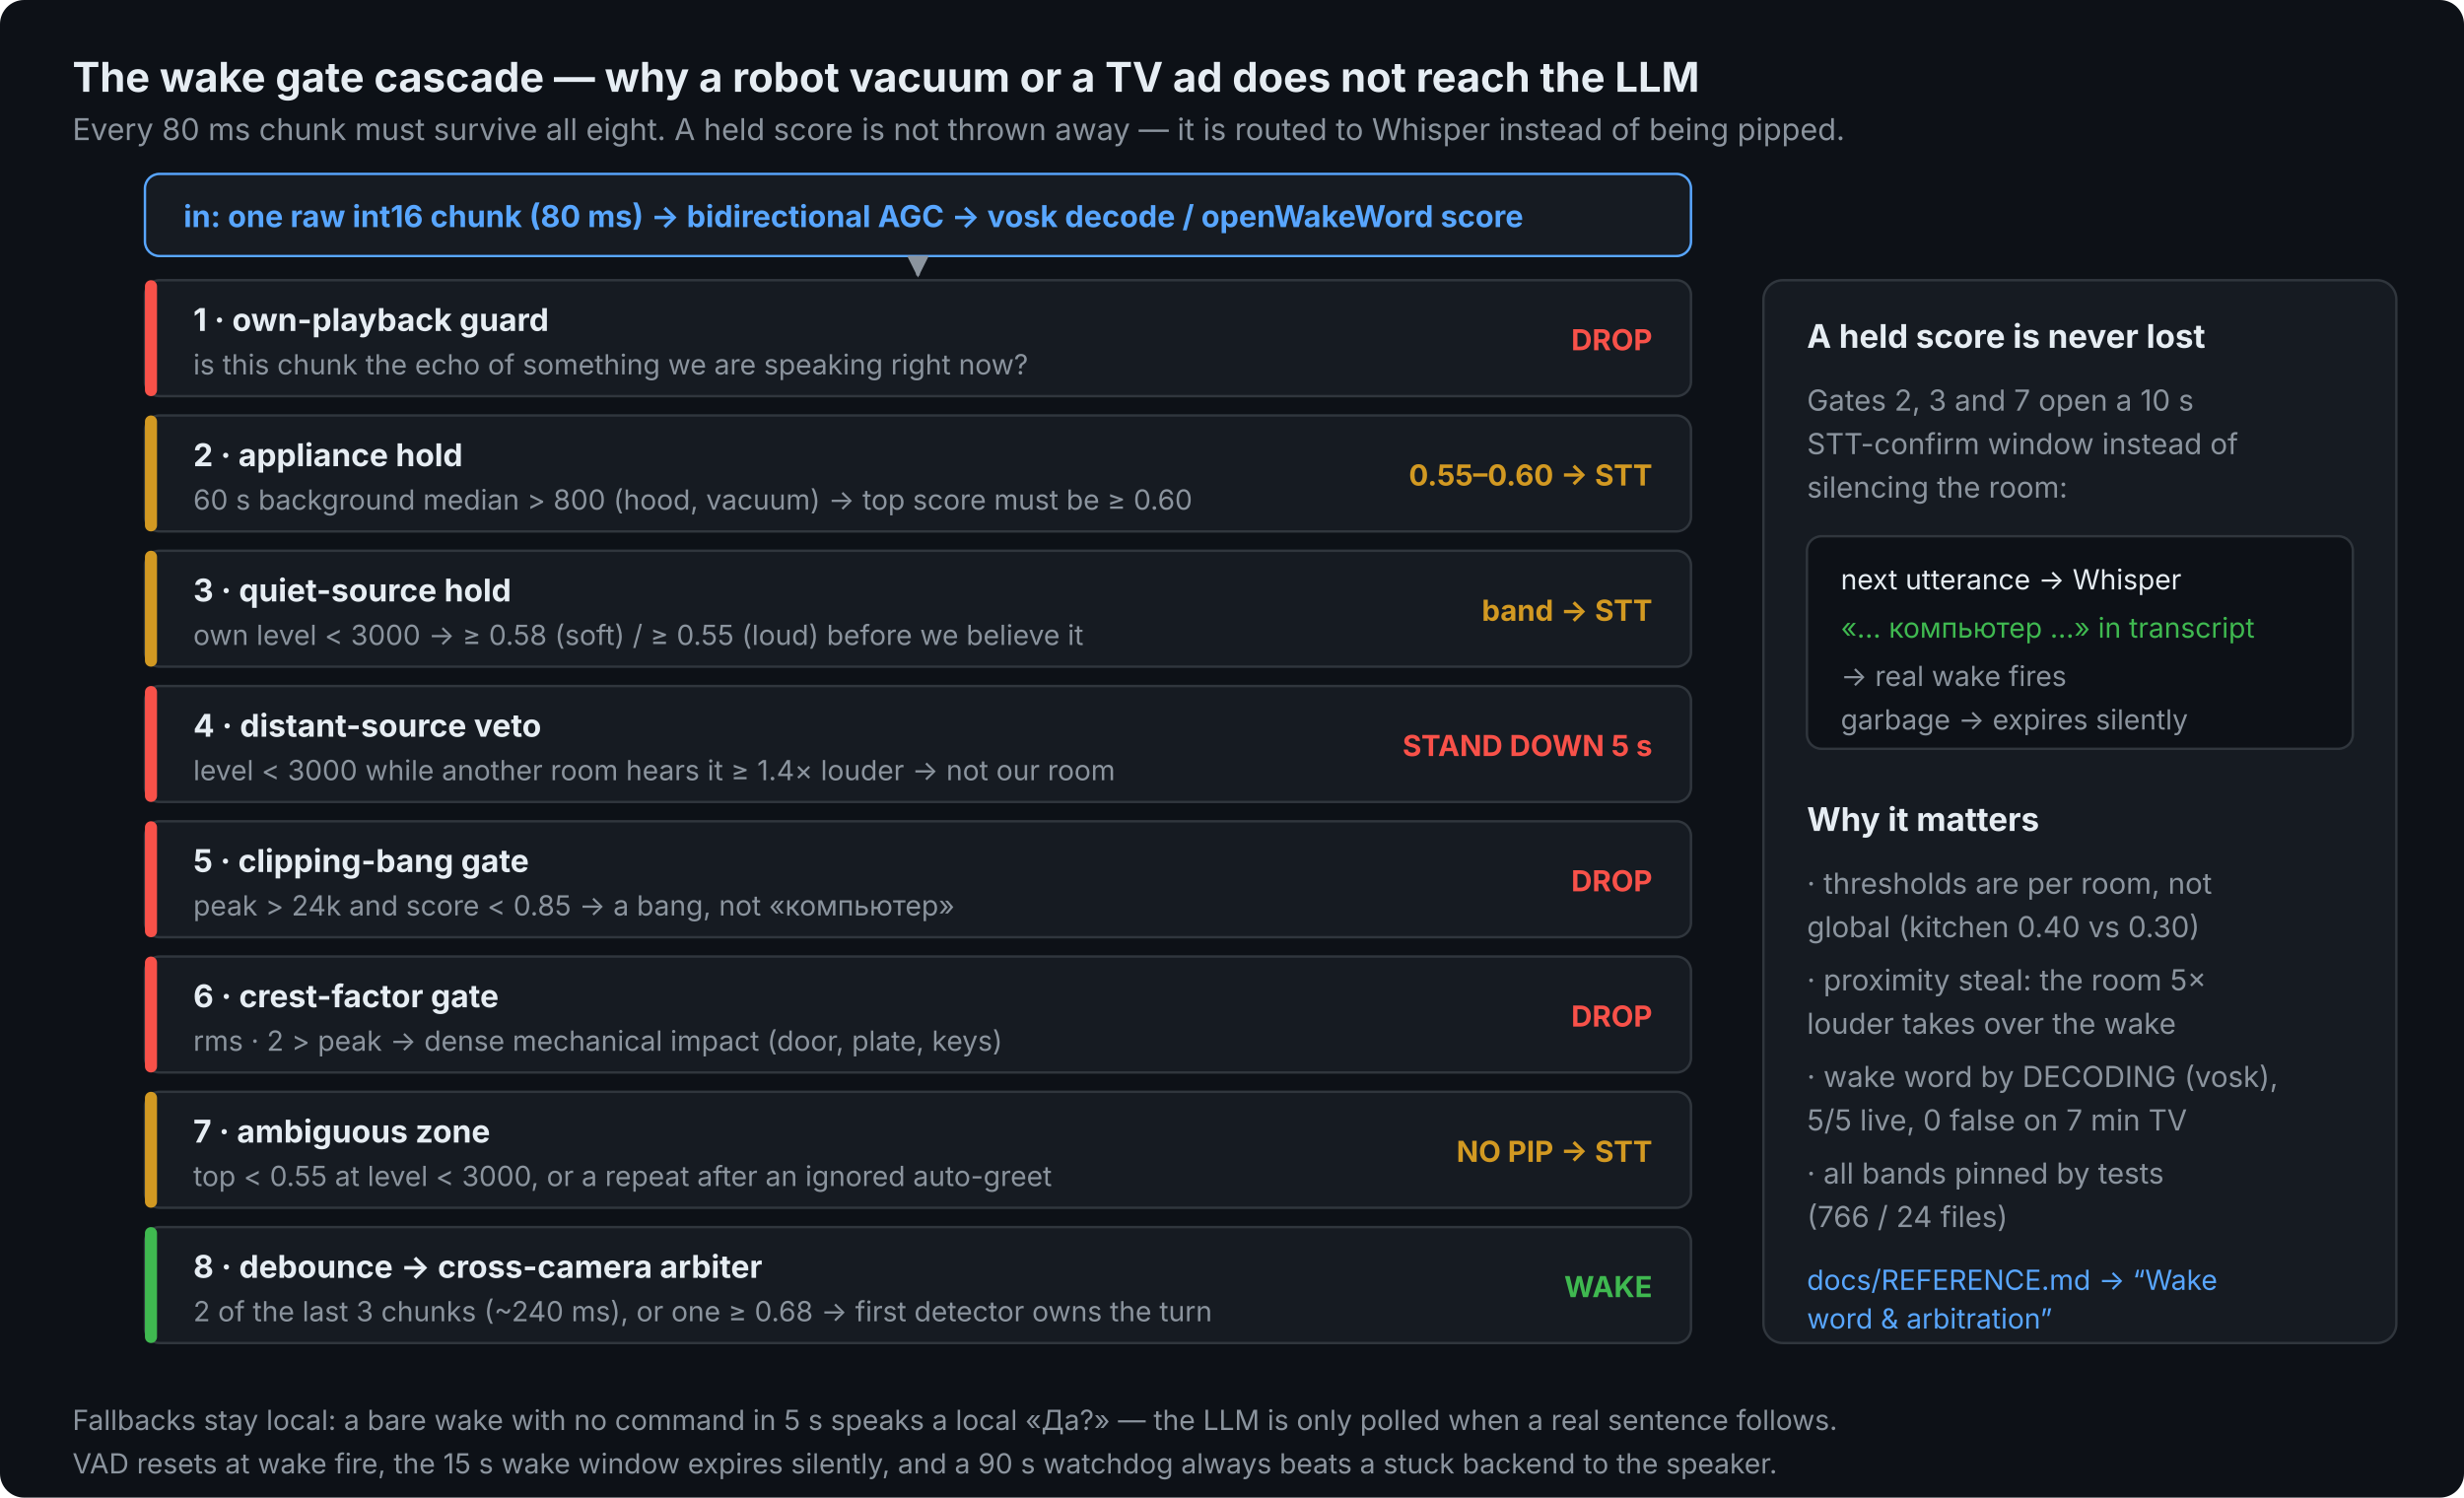
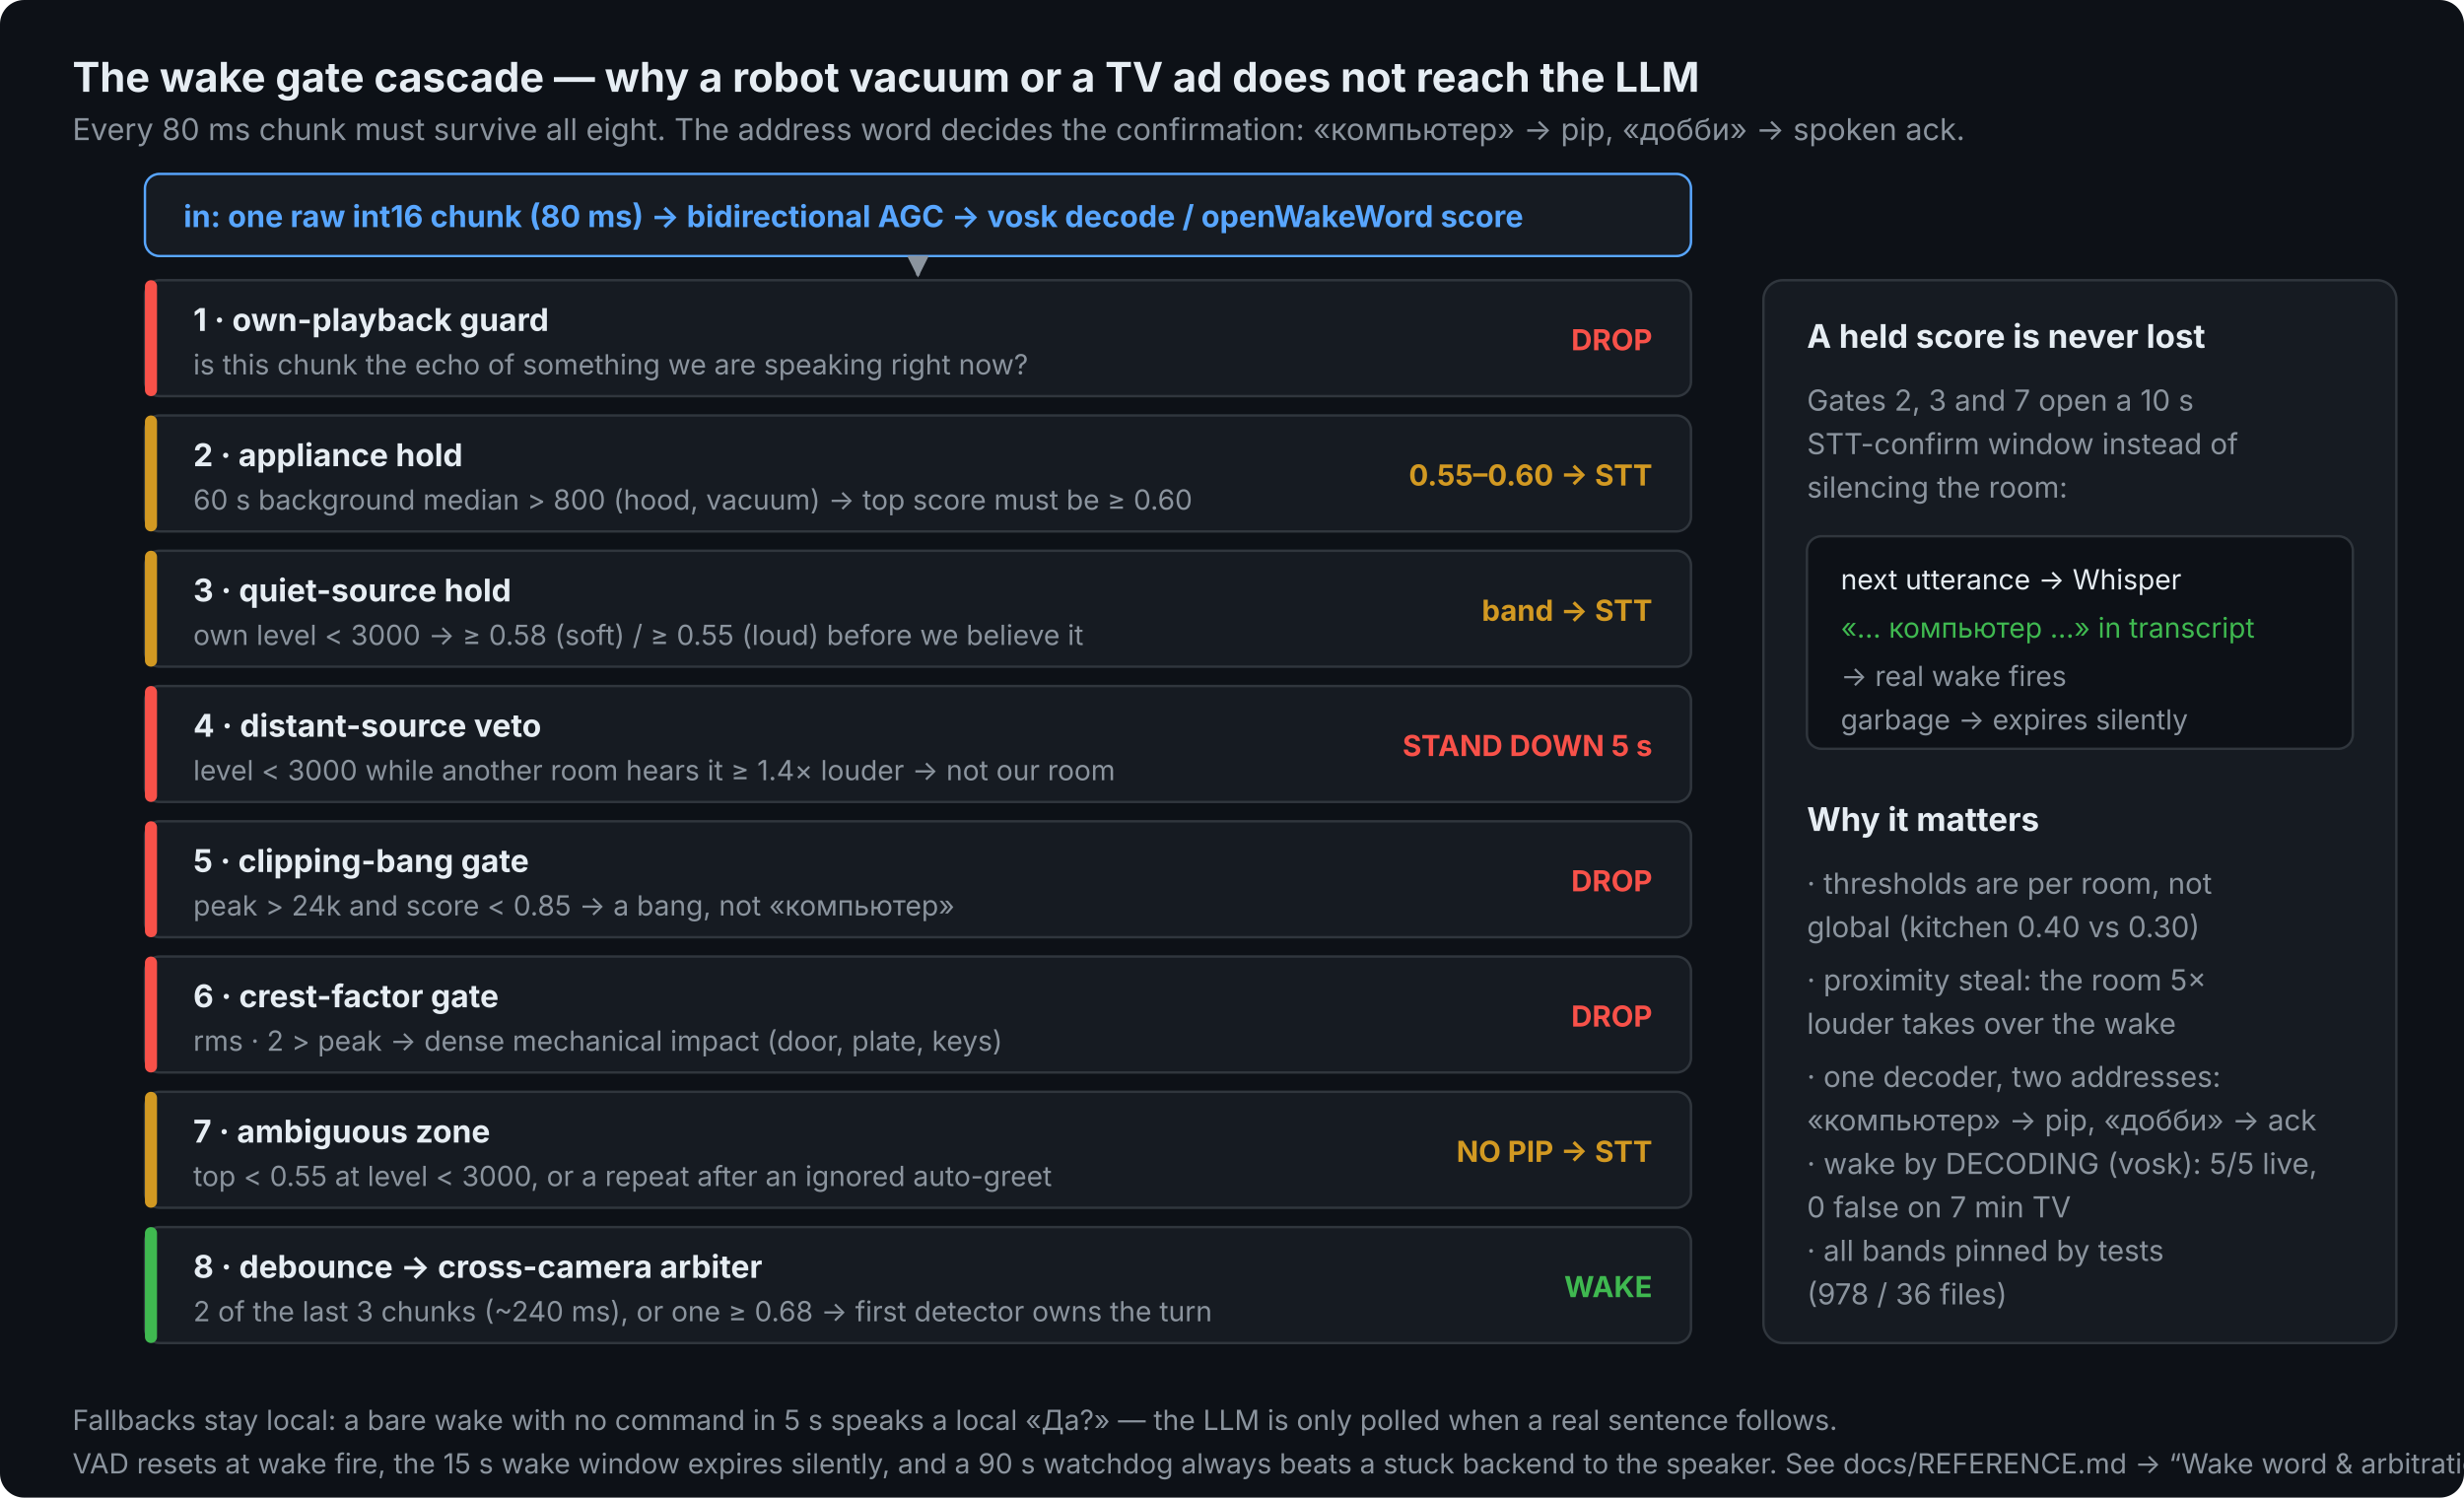
<svg xmlns="http://www.w3.org/2000/svg" viewBox="0 0 1020 620" width="1020" height="620" font-family="Inter, 'Segoe UI', Helvetica, Arial, sans-serif">
  <defs>
    <marker id="arw3" viewBox="0 0 10 10" refX="9" refY="5" markerWidth="6" markerHeight="6" orient="auto-start-reverse">
      <path d="M0,0 L10,5 L0,10 z" fill="#8b949e" />
    </marker>
  </defs>
  <rect x="0" y="0" width="1020" height="620" rx="10" fill="#0d1117" />
  <text x="30" y="38" fill="#e6edf3" font-size="17" font-weight="700">The wake gate cascade — why a robot vacuum or a TV ad does not reach the LLM</text>
-   <text x="30" y="58" fill="#8b949e" font-size="12.5">Every 80 ms chunk must survive all eight. A held score is not thrown away — it is routed to Whisper instead of being pipped.</text>
+   <text x="30" y="58" fill="#8b949e" font-size="12.5">Every 80 ms chunk must survive all eight. The address word decides the confirmation: «компьютер» → pip, «добби» → spoken ack.</text>
  <rect x="60" y="72" width="640" height="34" rx="6" fill="#161b22" stroke="#58a6ff" />
  <text x="76" y="94" fill="#58a6ff" font-size="12.5" font-weight="700">in: one raw int16 chunk (80 ms) → bidirectional AGC → vosk decode / openWakeWord score</text>
  <g stroke="#8b949e" stroke-width="1.5" fill="none">
    <line x1="380" y1="106" x2="380" y2="114" marker-end="url(#arw3)" />
  </g>
  <g>
    <rect x="60" y="116" width="640" height="48" rx="6" fill="#161b22" stroke="#30363d" />
    <rect x="60" y="116" width="5" height="48" rx="2.5" fill="#f85149" />
    <text x="80" y="137" fill="#e6edf3" font-size="13" font-weight="700">1 · own-playback guard</text>
    <text x="80" y="155" fill="#8b949e" font-size="11.5">is this chunk the echo of something we are speaking right now?</text>
    <text x="684" y="145" fill="#f85149" font-size="12" font-weight="700" text-anchor="end">DROP</text>
    <rect x="60" y="172" width="640" height="48" rx="6" fill="#161b22" stroke="#30363d" />
    <rect x="60" y="172" width="5" height="48" rx="2.5" fill="#d29922" />
    <text x="80" y="193" fill="#e6edf3" font-size="13" font-weight="700">2 · appliance hold</text>
    <text x="80" y="211" fill="#8b949e" font-size="11.5">60 s background median &gt; 800 (hood, vacuum) → top score must be ≥ 0.60</text>
    <text x="684" y="201" fill="#d29922" font-size="12" font-weight="700" text-anchor="end">0.55–0.60 → STT</text>
    <rect x="60" y="228" width="640" height="48" rx="6" fill="#161b22" stroke="#30363d" />
    <rect x="60" y="228" width="5" height="48" rx="2.5" fill="#d29922" />
    <text x="80" y="249" fill="#e6edf3" font-size="13" font-weight="700">3 · quiet-source hold</text>
    <text x="80" y="267" fill="#8b949e" font-size="11.5">own level &lt; 3000 → ≥ 0.58 (soft) / ≥ 0.55 (loud) before we believe it</text>
    <text x="684" y="257" fill="#d29922" font-size="12" font-weight="700" text-anchor="end">band → STT</text>
    <rect x="60" y="284" width="640" height="48" rx="6" fill="#161b22" stroke="#30363d" />
    <rect x="60" y="284" width="5" height="48" rx="2.5" fill="#f85149" />
    <text x="80" y="305" fill="#e6edf3" font-size="13" font-weight="700">4 · distant-source veto</text>
    <text x="80" y="323" fill="#8b949e" font-size="11.5">level &lt; 3000 while another room hears it ≥ 1.4× louder → not our room</text>
    <text x="684" y="313" fill="#f85149" font-size="12" font-weight="700" text-anchor="end">STAND DOWN 5 s</text>
    <rect x="60" y="340" width="640" height="48" rx="6" fill="#161b22" stroke="#30363d" />
    <rect x="60" y="340" width="5" height="48" rx="2.5" fill="#f85149" />
    <text x="80" y="361" fill="#e6edf3" font-size="13" font-weight="700">5 · clipping-bang gate</text>
    <text x="80" y="379" fill="#8b949e" font-size="11.5">peak &gt; 24k and score &lt; 0.85 → a bang, not «компьютер»</text>
    <text x="684" y="369" fill="#f85149" font-size="12" font-weight="700" text-anchor="end">DROP</text>
    <rect x="60" y="396" width="640" height="48" rx="6" fill="#161b22" stroke="#30363d" />
    <rect x="60" y="396" width="5" height="48" rx="2.5" fill="#f85149" />
    <text x="80" y="417" fill="#e6edf3" font-size="13" font-weight="700">6 · crest-factor gate</text>
    <text x="80" y="435" fill="#8b949e" font-size="11.5">rms · 2 &gt; peak → dense mechanical impact (door, plate, keys)</text>
    <text x="684" y="425" fill="#f85149" font-size="12" font-weight="700" text-anchor="end">DROP</text>
    <rect x="60" y="452" width="640" height="48" rx="6" fill="#161b22" stroke="#30363d" />
    <rect x="60" y="452" width="5" height="48" rx="2.5" fill="#d29922" />
    <text x="80" y="473" fill="#e6edf3" font-size="13" font-weight="700">7 · ambiguous zone</text>
    <text x="80" y="491" fill="#8b949e" font-size="11.5">top &lt; 0.55 at level &lt; 3000, or a repeat after an ignored auto-greet</text>
    <text x="684" y="481" fill="#d29922" font-size="12" font-weight="700" text-anchor="end">NO PIP → STT</text>
    <rect x="60" y="508" width="640" height="48" rx="6" fill="#161b22" stroke="#30363d" />
    <rect x="60" y="508" width="5" height="48" rx="2.5" fill="#3fb950" />
    <text x="80" y="529" fill="#e6edf3" font-size="13" font-weight="700">8 · debounce → cross-camera arbiter</text>
    <text x="80" y="547" fill="#8b949e" font-size="11.5">2 of the last 3 chunks (~240 ms), or one ≥ 0.68 → first detector owns the turn</text>
    <text x="684" y="537" fill="#3fb950" font-size="12" font-weight="700" text-anchor="end">WAKE</text>
  </g>
  <g>
    <rect x="730" y="116" width="262" height="440" rx="8" fill="#161b22" stroke="#30363d" />
    <text x="748" y="144" fill="#e6edf3" font-size="13.5" font-weight="700">A held score is never lost</text>
    <text x="748" y="170" fill="#8b949e" font-size="12">Gates 2, 3 and 7 open a 10 s</text>
    <text x="748" y="188" fill="#8b949e" font-size="12">STT-confirm window instead of</text>
    <text x="748" y="206" fill="#8b949e" font-size="12">silencing the room:</text>
    <rect x="748" y="222" width="226" height="88" rx="6" fill="#0d1117" stroke="#30363d" />
    <text x="762" y="244" fill="#e6edf3" font-size="11.5">next utterance → Whisper</text>
    <text x="762" y="264" fill="#3fb950" font-size="11.5">«… компьютер …» in transcript</text>
    <text x="762" y="284" fill="#8b949e" font-size="11.5">→ real wake fires</text>
    <text x="762" y="302" fill="#8b949e" font-size="11.5">garbage → expires silently</text>
    <text x="748" y="344" fill="#e6edf3" font-size="13.5" font-weight="700">Why it matters</text>
    <text x="748" y="370" fill="#8b949e" font-size="12">· thresholds are per room, not</text>
    <text x="748" y="388" fill="#8b949e" font-size="12">  global (kitchen 0.40 vs 0.30)</text>
    <text x="748" y="410" fill="#8b949e" font-size="12">· proximity steal: the room 5×</text>
    <text x="748" y="428" fill="#8b949e" font-size="12">  louder takes over the wake</text>
-     <text x="748" y="450" fill="#8b949e" font-size="12">· wake word by DECODING (vosk),</text>
-     <text x="748" y="468" fill="#8b949e" font-size="12">  5/5 live, 0 false on 7 min TV</text>
-     <text x="748" y="490" fill="#8b949e" font-size="12">· all bands pinned by tests</text>
-     <text x="748" y="508" fill="#8b949e" font-size="12">  (766 / 24 files)</text>
-     <text x="748" y="534" fill="#58a6ff" font-size="11.5">docs/REFERENCE.md → “Wake</text>
-     <text x="748" y="550" fill="#58a6ff" font-size="11.5">word &amp; arbitration”</text>
+     <text x="748" y="450" fill="#8b949e" font-size="12">· one decoder, two addresses:</text>
+     <text x="748" y="468" fill="#8b949e" font-size="12">  «компьютер» → pip, «добби» → ack</text>
+     <text x="748" y="486" fill="#8b949e" font-size="12">· wake by DECODING (vosk): 5/5 live,</text>
+     <text x="748" y="504" fill="#8b949e" font-size="12">  0 false on 7 min TV</text>
+     <text x="748" y="522" fill="#8b949e" font-size="12">· all bands pinned by tests</text>
+     <text x="748" y="540" fill="#8b949e" font-size="12">  (978 / 36 files)</text>
  </g>
  <text x="30" y="592" fill="#8b949e" font-size="11.5">Fallbacks stay local: a bare wake with no command in 5 s speaks a local «Да?» — the LLM is only polled when a real sentence follows.</text>
-   <text x="30" y="610" fill="#8b949e" font-size="11.5">VAD resets at wake fire, the 15 s wake window expires silently, and a 90 s watchdog always beats a stuck backend to the speaker.</text>
+   <text x="30" y="610" fill="#8b949e" font-size="11.5">VAD resets at wake fire, the 15 s wake window expires silently, and a 90 s watchdog always beats a stuck backend to the speaker. See docs/REFERENCE.md → “Wake word &amp; arbitration”.</text>
</svg>
